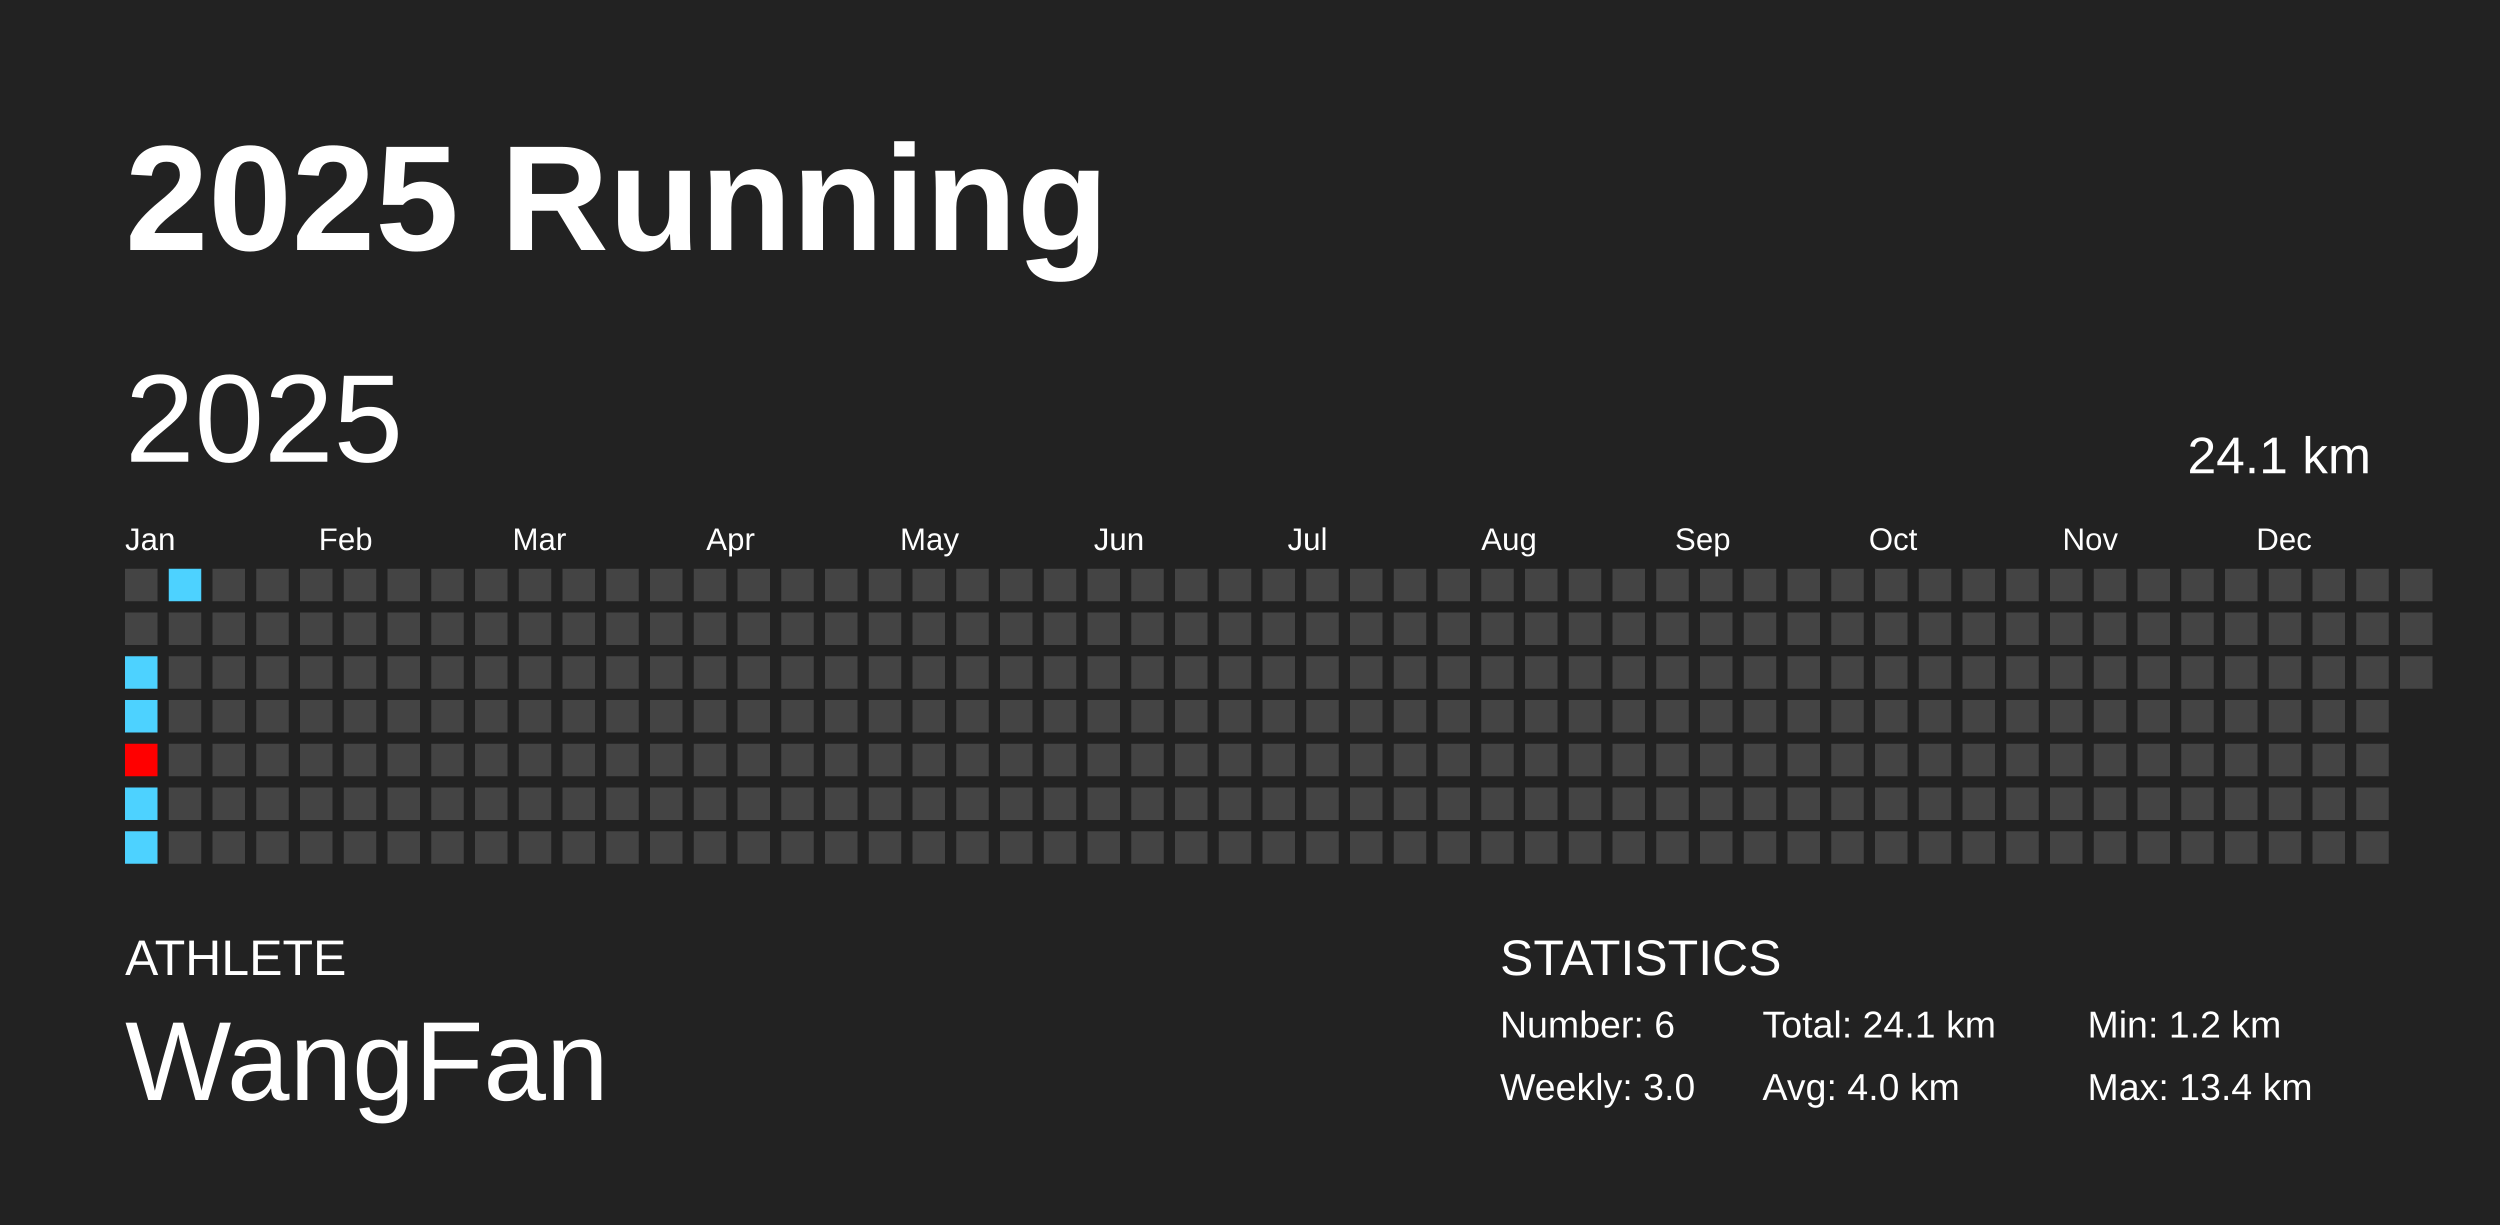
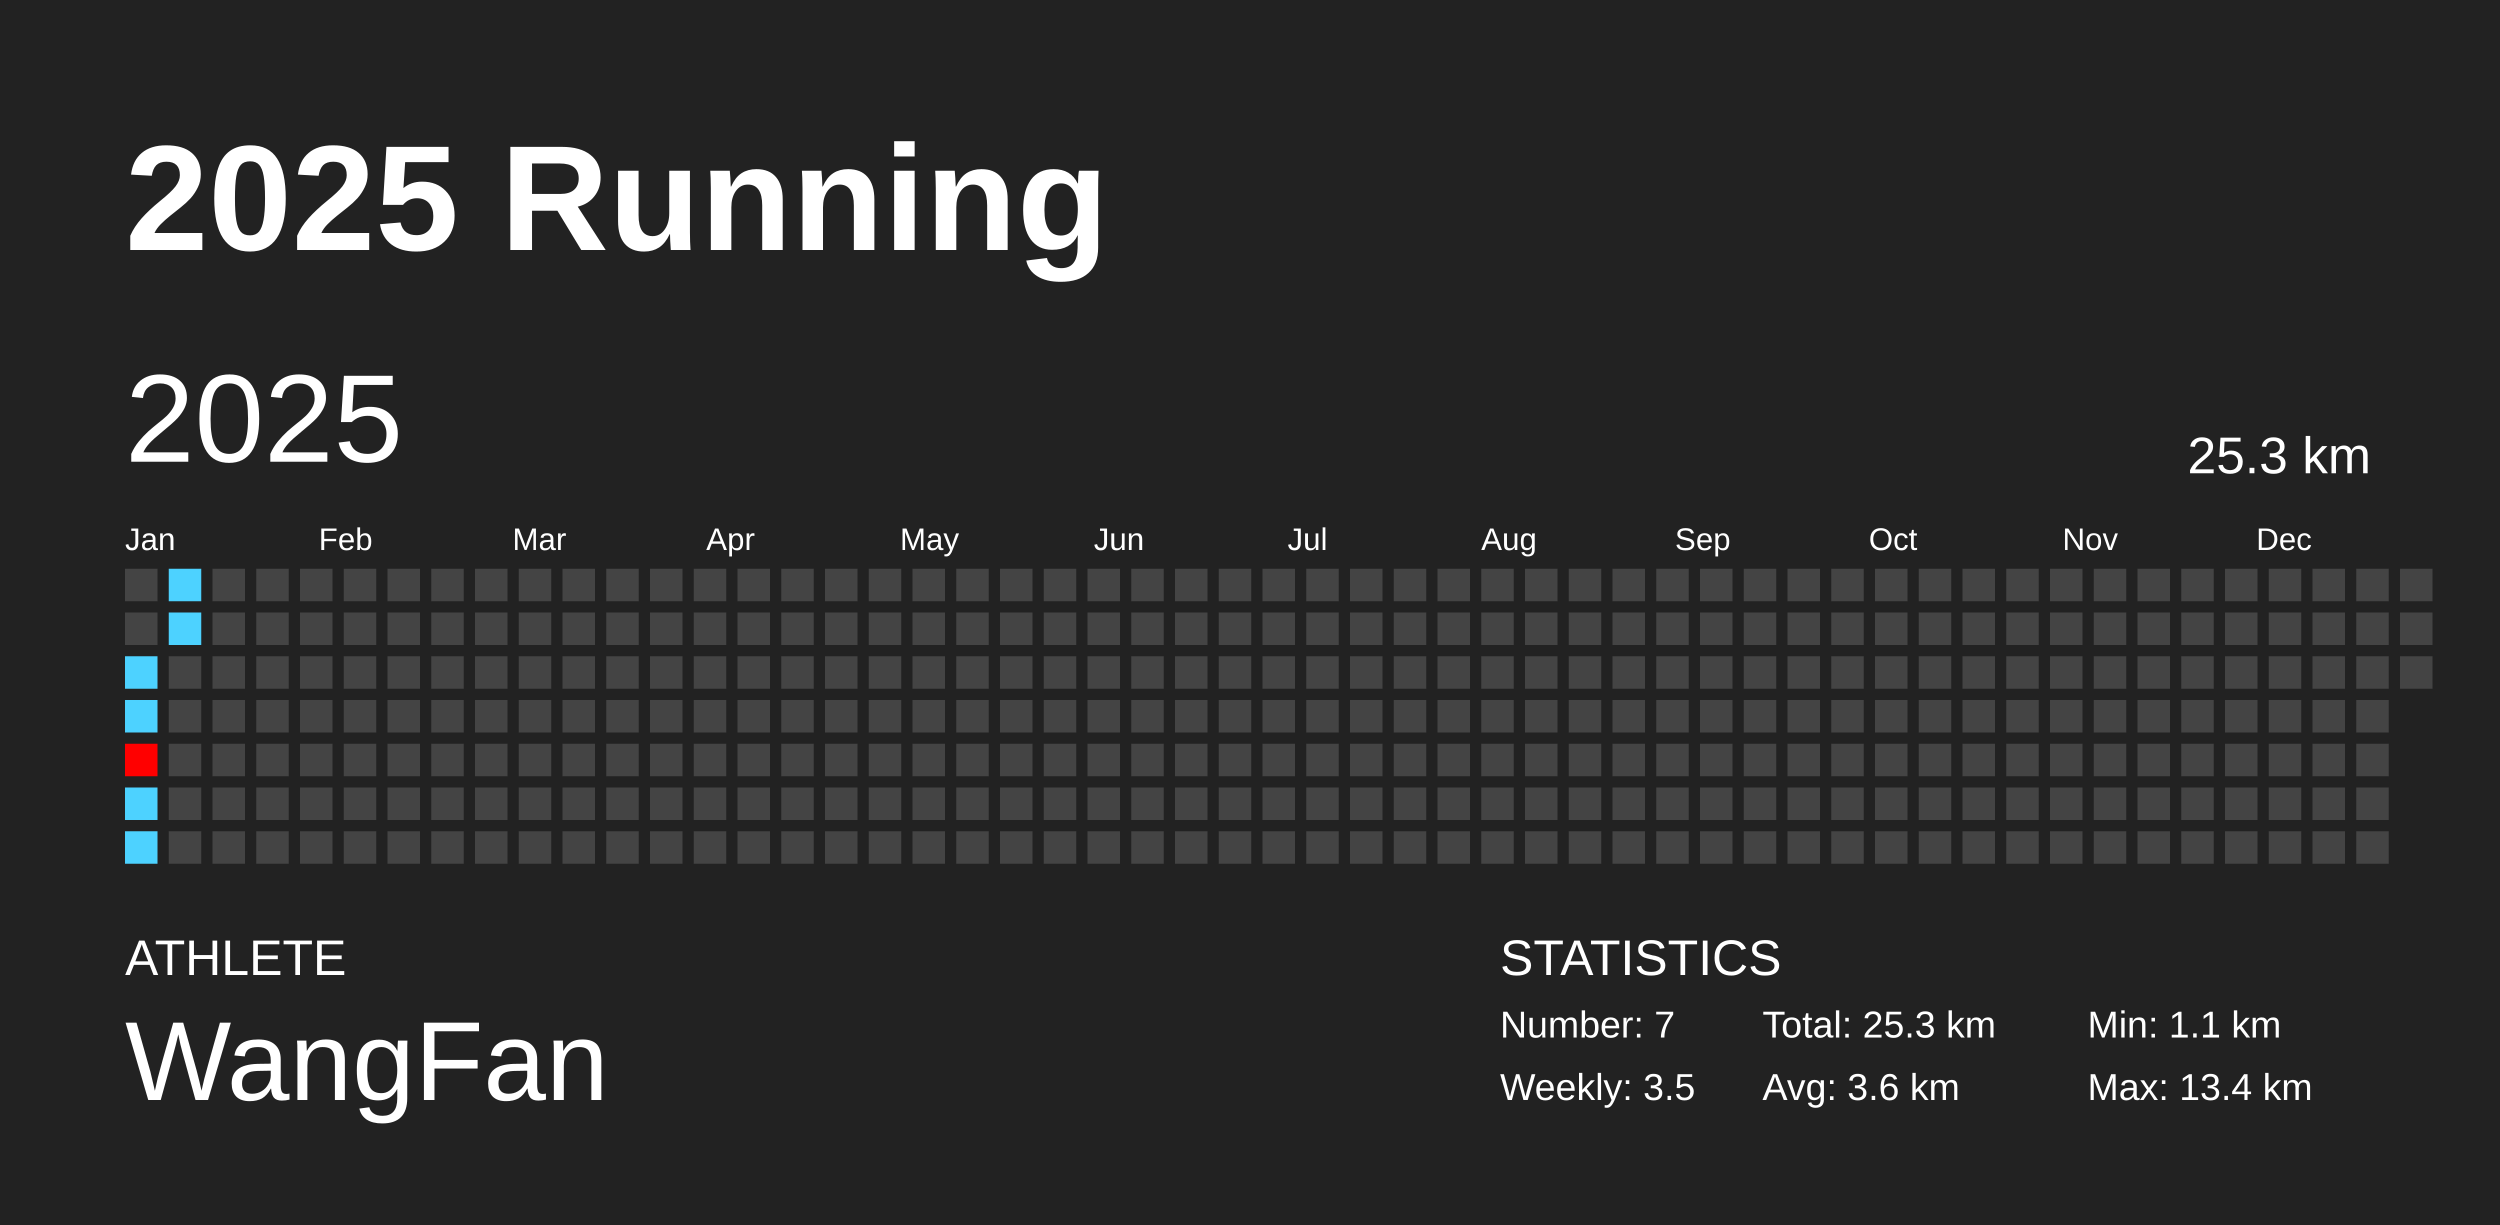
<svg xmlns="http://www.w3.org/2000/svg" baseProfile="full" height="98mm" version="1.1" viewBox="0,0,200,98" width="200mm">
  <defs />
  <rect fill="#222222" height="98" width="200" x="0" y="0" />
  <text fill="#FFFFFF" style="font-size:12px; font-family:Arial; font-weight:bold;" x="10" y="20">2025 Running</text>
  <text fill="#FFFFFF" style="font-size:4px; font-family:Arial" x="10" y="78">ATHLETE</text>
  <text fill="#FFFFFF" style="font-size:9px; font-family:Arial" x="10" y="88">WangFan</text>
  <text fill="#FFFFFF" style="font-size:4px; font-family:Arial" x="120" y="78">STATISTICS</text>
-   <text fill="#FFFFFF" style="font-size:3px; font-family:Arial" x="120" y="83">Number: 6</text>
-   <text fill="#FFFFFF" style="font-size:3px; font-family:Arial" x="120" y="88">Weekly: 3.0</text>
-   <text fill="#FFFFFF" style="font-size:3px; font-family:Arial" x="141" y="83">Total: 24.1 km</text>
-   <text fill="#FFFFFF" style="font-size:3px; font-family:Arial" x="141" y="88">Avg: 4.0 km</text>
-   <text fill="#FFFFFF" style="font-size:3px; font-family:Arial" x="167" y="83">Min: 1.2 km</text>
+   <text fill="#FFFFFF" style="font-size:3px; font-family:Arial" x="120" y="83">Number: 7</text>
+   <text fill="#FFFFFF" style="font-size:3px; font-family:Arial" x="120" y="88">Weekly: 3.5</text>
+   <text fill="#FFFFFF" style="font-size:3px; font-family:Arial" x="141" y="83">Total: 25.3 km</text>
+   <text fill="#FFFFFF" style="font-size:3px; font-family:Arial" x="141" y="88">Avg: 3.6 km</text>
+   <text fill="#FFFFFF" style="font-size:3px; font-family:Arial" x="167" y="83">Min: 1.1 km</text>
  <text fill="#FFFFFF" style="font-size:3px; font-family:Arial" x="167" y="88">Max: 13.4 km</text>
  <text dominant-baseline="hanging" fill="#FFFFFF" style="font-size:10.0px; font-family:Arial;" x="10" y="30">2025</text>
-   <text dominant-baseline="hanging" fill="#FFFFFF" style="font-size:4.125px; font-family:Arial;" x="175" y="35">24.1 km</text>
+   <text dominant-baseline="hanging" fill="#FFFFFF" style="font-size:4.125px; font-family:Arial;" x="175" y="35">25.3 km</text>
  <text fill="#FFFFFF" style="font-size:2.5px; font-family:Arial" x="10.0" y="44">Jan</text>
  <text fill="#FFFFFF" style="font-size:2.5px; font-family:Arial" x="25.5" y="44">Feb</text>
  <text fill="#FFFFFF" style="font-size:2.5px; font-family:Arial" x="41.0" y="44">Mar</text>
  <text fill="#FFFFFF" style="font-size:2.5px; font-family:Arial" x="56.5" y="44">Apr</text>
  <text fill="#FFFFFF" style="font-size:2.5px; font-family:Arial" x="72.0" y="44">May</text>
  <text fill="#FFFFFF" style="font-size:2.5px; font-family:Arial" x="87.5" y="44">Jun</text>
  <text fill="#FFFFFF" style="font-size:2.5px; font-family:Arial" x="103.0" y="44">Jul</text>
  <text fill="#FFFFFF" style="font-size:2.5px; font-family:Arial" x="118.5" y="44">Aug</text>
  <text fill="#FFFFFF" style="font-size:2.5px; font-family:Arial" x="134.0" y="44">Sep</text>
  <text fill="#FFFFFF" style="font-size:2.5px; font-family:Arial" x="149.5" y="44">Oct</text>
  <text fill="#FFFFFF" style="font-size:2.5px; font-family:Arial" x="165.0" y="44">Nov</text>
  <text fill="#FFFFFF" style="font-size:2.5px; font-family:Arial" x="180.5" y="44">Dec</text>
  <rect fill="#444444" height="2.6" width="2.6" x="10.0" y="45.5" />
  <rect fill="#444444" height="2.6" width="2.6" x="10.0" y="49.0" />
  <rect fill="#4dd2ff" height="2.6" width="2.6" x="10.0" y="52.5" />
  <rect fill="#4dd2ff" height="2.6" width="2.6" x="10.0" y="56.0" />
  <rect fill="#ff0000" height="2.6" width="2.6" x="10.0" y="59.5" />
  <rect fill="#4dd2ff" height="2.6" width="2.6" x="10.0" y="63.0" />
  <rect fill="#4dd2ff" height="2.6" width="2.6" x="10.0" y="66.5" />
  <rect fill="#4dd2ff" height="2.6" width="2.6" x="13.5" y="45.5" />
-   <rect fill="#444444" height="2.6" width="2.6" x="13.5" y="49.0" />
+   <rect fill="#4dd2ff" height="2.6" width="2.6" x="13.5" y="49.0" />
  <rect fill="#444444" height="2.6" width="2.6" x="13.5" y="52.5" />
  <rect fill="#444444" height="2.6" width="2.6" x="13.5" y="56.0" />
  <rect fill="#444444" height="2.6" width="2.6" x="13.5" y="59.5" />
  <rect fill="#444444" height="2.6" width="2.6" x="13.5" y="63.0" />
  <rect fill="#444444" height="2.6" width="2.6" x="13.5" y="66.5" />
  <rect fill="#444444" height="2.6" width="2.6" x="17.0" y="45.5" />
  <rect fill="#444444" height="2.6" width="2.6" x="17.0" y="49.0" />
  <rect fill="#444444" height="2.6" width="2.6" x="17.0" y="52.5" />
  <rect fill="#444444" height="2.6" width="2.6" x="17.0" y="56.0" />
  <rect fill="#444444" height="2.6" width="2.6" x="17.0" y="59.5" />
  <rect fill="#444444" height="2.6" width="2.6" x="17.0" y="63.0" />
  <rect fill="#444444" height="2.6" width="2.6" x="17.0" y="66.5" />
  <rect fill="#444444" height="2.6" width="2.6" x="20.5" y="45.5" />
  <rect fill="#444444" height="2.6" width="2.6" x="20.5" y="49.0" />
  <rect fill="#444444" height="2.6" width="2.6" x="20.5" y="52.5" />
  <rect fill="#444444" height="2.6" width="2.6" x="20.5" y="56.0" />
  <rect fill="#444444" height="2.6" width="2.6" x="20.5" y="59.5" />
  <rect fill="#444444" height="2.6" width="2.6" x="20.5" y="63.0" />
  <rect fill="#444444" height="2.6" width="2.6" x="20.5" y="66.5" />
  <rect fill="#444444" height="2.6" width="2.6" x="24.0" y="45.5" />
  <rect fill="#444444" height="2.6" width="2.6" x="24.0" y="49.0" />
  <rect fill="#444444" height="2.6" width="2.6" x="24.0" y="52.5" />
  <rect fill="#444444" height="2.6" width="2.6" x="24.0" y="56.0" />
  <rect fill="#444444" height="2.6" width="2.6" x="24.0" y="59.5" />
  <rect fill="#444444" height="2.6" width="2.6" x="24.0" y="63.0" />
  <rect fill="#444444" height="2.6" width="2.6" x="24.0" y="66.5" />
  <rect fill="#444444" height="2.6" width="2.6" x="27.5" y="45.5" />
  <rect fill="#444444" height="2.6" width="2.6" x="27.5" y="49.0" />
  <rect fill="#444444" height="2.6" width="2.6" x="27.5" y="52.5" />
  <rect fill="#444444" height="2.6" width="2.6" x="27.5" y="56.0" />
  <rect fill="#444444" height="2.6" width="2.6" x="27.5" y="59.5" />
  <rect fill="#444444" height="2.6" width="2.6" x="27.5" y="63.0" />
  <rect fill="#444444" height="2.6" width="2.6" x="27.5" y="66.5" />
  <rect fill="#444444" height="2.6" width="2.6" x="31.0" y="45.5" />
  <rect fill="#444444" height="2.6" width="2.6" x="31.0" y="49.0" />
  <rect fill="#444444" height="2.6" width="2.6" x="31.0" y="52.5" />
  <rect fill="#444444" height="2.6" width="2.6" x="31.0" y="56.0" />
  <rect fill="#444444" height="2.6" width="2.6" x="31.0" y="59.5" />
  <rect fill="#444444" height="2.6" width="2.6" x="31.0" y="63.0" />
  <rect fill="#444444" height="2.6" width="2.6" x="31.0" y="66.5" />
  <rect fill="#444444" height="2.6" width="2.6" x="34.5" y="45.5" />
  <rect fill="#444444" height="2.6" width="2.6" x="34.5" y="49.0" />
  <rect fill="#444444" height="2.6" width="2.6" x="34.5" y="52.5" />
  <rect fill="#444444" height="2.6" width="2.6" x="34.5" y="56.0" />
  <rect fill="#444444" height="2.6" width="2.6" x="34.5" y="59.5" />
  <rect fill="#444444" height="2.6" width="2.6" x="34.5" y="63.0" />
  <rect fill="#444444" height="2.6" width="2.6" x="34.5" y="66.5" />
  <rect fill="#444444" height="2.6" width="2.6" x="38.0" y="45.5" />
  <rect fill="#444444" height="2.6" width="2.6" x="38.0" y="49.0" />
  <rect fill="#444444" height="2.6" width="2.6" x="38.0" y="52.5" />
  <rect fill="#444444" height="2.6" width="2.6" x="38.0" y="56.0" />
  <rect fill="#444444" height="2.6" width="2.6" x="38.0" y="59.5" />
  <rect fill="#444444" height="2.6" width="2.6" x="38.0" y="63.0" />
  <rect fill="#444444" height="2.6" width="2.6" x="38.0" y="66.5" />
  <rect fill="#444444" height="2.6" width="2.6" x="41.5" y="45.5" />
  <rect fill="#444444" height="2.6" width="2.6" x="41.5" y="49.0" />
  <rect fill="#444444" height="2.6" width="2.6" x="41.5" y="52.5" />
  <rect fill="#444444" height="2.6" width="2.6" x="41.5" y="56.0" />
  <rect fill="#444444" height="2.6" width="2.6" x="41.5" y="59.5" />
  <rect fill="#444444" height="2.6" width="2.6" x="41.5" y="63.0" />
  <rect fill="#444444" height="2.6" width="2.6" x="41.5" y="66.5" />
  <rect fill="#444444" height="2.6" width="2.6" x="45.0" y="45.5" />
  <rect fill="#444444" height="2.6" width="2.6" x="45.0" y="49.0" />
  <rect fill="#444444" height="2.6" width="2.6" x="45.0" y="52.5" />
  <rect fill="#444444" height="2.6" width="2.6" x="45.0" y="56.0" />
  <rect fill="#444444" height="2.6" width="2.6" x="45.0" y="59.5" />
  <rect fill="#444444" height="2.6" width="2.6" x="45.0" y="63.0" />
  <rect fill="#444444" height="2.6" width="2.6" x="45.0" y="66.5" />
  <rect fill="#444444" height="2.6" width="2.6" x="48.5" y="45.5" />
  <rect fill="#444444" height="2.6" width="2.6" x="48.5" y="49.0" />
  <rect fill="#444444" height="2.6" width="2.6" x="48.5" y="52.5" />
  <rect fill="#444444" height="2.6" width="2.6" x="48.5" y="56.0" />
  <rect fill="#444444" height="2.6" width="2.6" x="48.5" y="59.5" />
  <rect fill="#444444" height="2.6" width="2.6" x="48.5" y="63.0" />
  <rect fill="#444444" height="2.6" width="2.6" x="48.5" y="66.5" />
  <rect fill="#444444" height="2.6" width="2.6" x="52.0" y="45.5" />
  <rect fill="#444444" height="2.6" width="2.6" x="52.0" y="49.0" />
  <rect fill="#444444" height="2.6" width="2.6" x="52.0" y="52.5" />
  <rect fill="#444444" height="2.6" width="2.6" x="52.0" y="56.0" />
  <rect fill="#444444" height="2.6" width="2.6" x="52.0" y="59.5" />
  <rect fill="#444444" height="2.6" width="2.6" x="52.0" y="63.0" />
  <rect fill="#444444" height="2.6" width="2.6" x="52.0" y="66.5" />
  <rect fill="#444444" height="2.6" width="2.6" x="55.5" y="45.5" />
  <rect fill="#444444" height="2.6" width="2.6" x="55.5" y="49.0" />
  <rect fill="#444444" height="2.6" width="2.6" x="55.5" y="52.5" />
  <rect fill="#444444" height="2.6" width="2.6" x="55.5" y="56.0" />
  <rect fill="#444444" height="2.6" width="2.6" x="55.5" y="59.5" />
  <rect fill="#444444" height="2.6" width="2.6" x="55.5" y="63.0" />
  <rect fill="#444444" height="2.6" width="2.6" x="55.5" y="66.5" />
  <rect fill="#444444" height="2.6" width="2.6" x="59.0" y="45.5" />
  <rect fill="#444444" height="2.6" width="2.6" x="59.0" y="49.0" />
  <rect fill="#444444" height="2.6" width="2.6" x="59.0" y="52.5" />
  <rect fill="#444444" height="2.6" width="2.6" x="59.0" y="56.0" />
  <rect fill="#444444" height="2.6" width="2.6" x="59.0" y="59.5" />
  <rect fill="#444444" height="2.6" width="2.6" x="59.0" y="63.0" />
  <rect fill="#444444" height="2.6" width="2.6" x="59.0" y="66.5" />
  <rect fill="#444444" height="2.6" width="2.6" x="62.5" y="45.5" />
  <rect fill="#444444" height="2.6" width="2.6" x="62.5" y="49.0" />
  <rect fill="#444444" height="2.6" width="2.6" x="62.5" y="52.5" />
  <rect fill="#444444" height="2.6" width="2.6" x="62.5" y="56.0" />
  <rect fill="#444444" height="2.6" width="2.6" x="62.5" y="59.5" />
  <rect fill="#444444" height="2.6" width="2.6" x="62.5" y="63.0" />
  <rect fill="#444444" height="2.6" width="2.6" x="62.5" y="66.5" />
  <rect fill="#444444" height="2.6" width="2.6" x="66.0" y="45.5" />
  <rect fill="#444444" height="2.6" width="2.6" x="66.0" y="49.0" />
  <rect fill="#444444" height="2.6" width="2.6" x="66.0" y="52.5" />
  <rect fill="#444444" height="2.6" width="2.6" x="66.0" y="56.0" />
  <rect fill="#444444" height="2.6" width="2.6" x="66.0" y="59.5" />
  <rect fill="#444444" height="2.6" width="2.6" x="66.0" y="63.0" />
  <rect fill="#444444" height="2.6" width="2.6" x="66.0" y="66.5" />
  <rect fill="#444444" height="2.6" width="2.6" x="69.5" y="45.5" />
  <rect fill="#444444" height="2.6" width="2.6" x="69.5" y="49.0" />
  <rect fill="#444444" height="2.6" width="2.6" x="69.5" y="52.5" />
  <rect fill="#444444" height="2.6" width="2.6" x="69.5" y="56.0" />
  <rect fill="#444444" height="2.6" width="2.6" x="69.5" y="59.5" />
  <rect fill="#444444" height="2.6" width="2.6" x="69.5" y="63.0" />
  <rect fill="#444444" height="2.6" width="2.6" x="69.5" y="66.5" />
  <rect fill="#444444" height="2.6" width="2.6" x="73.0" y="45.5" />
  <rect fill="#444444" height="2.6" width="2.6" x="73.0" y="49.0" />
  <rect fill="#444444" height="2.6" width="2.6" x="73.0" y="52.5" />
  <rect fill="#444444" height="2.6" width="2.6" x="73.0" y="56.0" />
  <rect fill="#444444" height="2.6" width="2.6" x="73.0" y="59.5" />
  <rect fill="#444444" height="2.6" width="2.6" x="73.0" y="63.0" />
  <rect fill="#444444" height="2.6" width="2.6" x="73.0" y="66.5" />
  <rect fill="#444444" height="2.6" width="2.6" x="76.5" y="45.5" />
  <rect fill="#444444" height="2.6" width="2.6" x="76.5" y="49.0" />
  <rect fill="#444444" height="2.6" width="2.6" x="76.5" y="52.5" />
  <rect fill="#444444" height="2.6" width="2.6" x="76.5" y="56.0" />
  <rect fill="#444444" height="2.6" width="2.6" x="76.5" y="59.5" />
  <rect fill="#444444" height="2.6" width="2.6" x="76.5" y="63.0" />
  <rect fill="#444444" height="2.6" width="2.6" x="76.5" y="66.5" />
  <rect fill="#444444" height="2.6" width="2.6" x="80.0" y="45.5" />
  <rect fill="#444444" height="2.6" width="2.6" x="80.0" y="49.0" />
  <rect fill="#444444" height="2.6" width="2.6" x="80.0" y="52.5" />
  <rect fill="#444444" height="2.6" width="2.6" x="80.0" y="56.0" />
  <rect fill="#444444" height="2.6" width="2.6" x="80.0" y="59.5" />
  <rect fill="#444444" height="2.6" width="2.6" x="80.0" y="63.0" />
  <rect fill="#444444" height="2.6" width="2.6" x="80.0" y="66.5" />
  <rect fill="#444444" height="2.6" width="2.6" x="83.5" y="45.5" />
  <rect fill="#444444" height="2.6" width="2.6" x="83.5" y="49.0" />
  <rect fill="#444444" height="2.6" width="2.6" x="83.5" y="52.5" />
  <rect fill="#444444" height="2.6" width="2.6" x="83.5" y="56.0" />
  <rect fill="#444444" height="2.6" width="2.6" x="83.5" y="59.5" />
  <rect fill="#444444" height="2.6" width="2.6" x="83.5" y="63.0" />
  <rect fill="#444444" height="2.6" width="2.6" x="83.5" y="66.5" />
  <rect fill="#444444" height="2.6" width="2.6" x="87.0" y="45.5" />
  <rect fill="#444444" height="2.6" width="2.6" x="87.0" y="49.0" />
  <rect fill="#444444" height="2.6" width="2.6" x="87.0" y="52.5" />
  <rect fill="#444444" height="2.6" width="2.6" x="87.0" y="56.0" />
  <rect fill="#444444" height="2.6" width="2.6" x="87.0" y="59.5" />
  <rect fill="#444444" height="2.6" width="2.6" x="87.0" y="63.0" />
  <rect fill="#444444" height="2.6" width="2.6" x="87.0" y="66.5" />
  <rect fill="#444444" height="2.6" width="2.6" x="90.5" y="45.5" />
  <rect fill="#444444" height="2.6" width="2.6" x="90.5" y="49.0" />
  <rect fill="#444444" height="2.6" width="2.6" x="90.5" y="52.5" />
  <rect fill="#444444" height="2.6" width="2.6" x="90.5" y="56.0" />
  <rect fill="#444444" height="2.6" width="2.6" x="90.5" y="59.5" />
  <rect fill="#444444" height="2.6" width="2.6" x="90.5" y="63.0" />
  <rect fill="#444444" height="2.6" width="2.6" x="90.5" y="66.5" />
  <rect fill="#444444" height="2.6" width="2.6" x="94.0" y="45.5" />
  <rect fill="#444444" height="2.6" width="2.6" x="94.0" y="49.0" />
  <rect fill="#444444" height="2.6" width="2.6" x="94.0" y="52.5" />
  <rect fill="#444444" height="2.6" width="2.6" x="94.0" y="56.0" />
  <rect fill="#444444" height="2.6" width="2.6" x="94.0" y="59.5" />
  <rect fill="#444444" height="2.6" width="2.6" x="94.0" y="63.0" />
  <rect fill="#444444" height="2.6" width="2.6" x="94.0" y="66.5" />
  <rect fill="#444444" height="2.6" width="2.6" x="97.5" y="45.5" />
  <rect fill="#444444" height="2.6" width="2.6" x="97.5" y="49.0" />
  <rect fill="#444444" height="2.6" width="2.6" x="97.5" y="52.5" />
  <rect fill="#444444" height="2.6" width="2.6" x="97.5" y="56.0" />
  <rect fill="#444444" height="2.6" width="2.6" x="97.5" y="59.5" />
  <rect fill="#444444" height="2.6" width="2.6" x="97.5" y="63.0" />
  <rect fill="#444444" height="2.6" width="2.6" x="97.5" y="66.5" />
  <rect fill="#444444" height="2.6" width="2.6" x="101.0" y="45.5" />
  <rect fill="#444444" height="2.6" width="2.6" x="101.0" y="49.0" />
  <rect fill="#444444" height="2.6" width="2.6" x="101.0" y="52.5" />
  <rect fill="#444444" height="2.6" width="2.6" x="101.0" y="56.0" />
  <rect fill="#444444" height="2.6" width="2.6" x="101.0" y="59.5" />
  <rect fill="#444444" height="2.6" width="2.6" x="101.0" y="63.0" />
  <rect fill="#444444" height="2.6" width="2.6" x="101.0" y="66.5" />
  <rect fill="#444444" height="2.6" width="2.6" x="104.5" y="45.5" />
  <rect fill="#444444" height="2.6" width="2.6" x="104.5" y="49.0" />
  <rect fill="#444444" height="2.6" width="2.6" x="104.5" y="52.5" />
  <rect fill="#444444" height="2.6" width="2.6" x="104.5" y="56.0" />
  <rect fill="#444444" height="2.6" width="2.6" x="104.5" y="59.5" />
  <rect fill="#444444" height="2.6" width="2.6" x="104.5" y="63.0" />
  <rect fill="#444444" height="2.6" width="2.6" x="104.5" y="66.5" />
  <rect fill="#444444" height="2.6" width="2.6" x="108.0" y="45.5" />
  <rect fill="#444444" height="2.6" width="2.6" x="108.0" y="49.0" />
  <rect fill="#444444" height="2.6" width="2.6" x="108.0" y="52.5" />
  <rect fill="#444444" height="2.6" width="2.6" x="108.0" y="56.0" />
  <rect fill="#444444" height="2.6" width="2.6" x="108.0" y="59.5" />
  <rect fill="#444444" height="2.6" width="2.6" x="108.0" y="63.0" />
  <rect fill="#444444" height="2.6" width="2.6" x="108.0" y="66.5" />
  <rect fill="#444444" height="2.6" width="2.6" x="111.5" y="45.5" />
  <rect fill="#444444" height="2.6" width="2.6" x="111.5" y="49.0" />
  <rect fill="#444444" height="2.6" width="2.6" x="111.5" y="52.5" />
  <rect fill="#444444" height="2.6" width="2.6" x="111.5" y="56.0" />
  <rect fill="#444444" height="2.6" width="2.6" x="111.5" y="59.5" />
  <rect fill="#444444" height="2.6" width="2.6" x="111.5" y="63.0" />
  <rect fill="#444444" height="2.6" width="2.6" x="111.5" y="66.5" />
  <rect fill="#444444" height="2.6" width="2.6" x="115.0" y="45.5" />
  <rect fill="#444444" height="2.6" width="2.6" x="115.0" y="49.0" />
  <rect fill="#444444" height="2.6" width="2.6" x="115.0" y="52.5" />
  <rect fill="#444444" height="2.6" width="2.6" x="115.0" y="56.0" />
  <rect fill="#444444" height="2.6" width="2.6" x="115.0" y="59.5" />
  <rect fill="#444444" height="2.6" width="2.6" x="115.0" y="63.0" />
  <rect fill="#444444" height="2.6" width="2.6" x="115.0" y="66.5" />
  <rect fill="#444444" height="2.6" width="2.6" x="118.5" y="45.5" />
  <rect fill="#444444" height="2.6" width="2.6" x="118.5" y="49.0" />
  <rect fill="#444444" height="2.6" width="2.6" x="118.5" y="52.5" />
  <rect fill="#444444" height="2.6" width="2.6" x="118.5" y="56.0" />
  <rect fill="#444444" height="2.6" width="2.6" x="118.5" y="59.5" />
  <rect fill="#444444" height="2.6" width="2.6" x="118.5" y="63.0" />
  <rect fill="#444444" height="2.6" width="2.6" x="118.5" y="66.5" />
  <rect fill="#444444" height="2.6" width="2.6" x="122.0" y="45.5" />
  <rect fill="#444444" height="2.6" width="2.6" x="122.0" y="49.0" />
  <rect fill="#444444" height="2.6" width="2.6" x="122.0" y="52.5" />
  <rect fill="#444444" height="2.6" width="2.6" x="122.0" y="56.0" />
  <rect fill="#444444" height="2.6" width="2.6" x="122.0" y="59.5" />
  <rect fill="#444444" height="2.6" width="2.6" x="122.0" y="63.0" />
  <rect fill="#444444" height="2.6" width="2.6" x="122.0" y="66.5" />
  <rect fill="#444444" height="2.6" width="2.6" x="125.5" y="45.5" />
  <rect fill="#444444" height="2.6" width="2.6" x="125.5" y="49.0" />
  <rect fill="#444444" height="2.6" width="2.6" x="125.5" y="52.5" />
  <rect fill="#444444" height="2.6" width="2.6" x="125.5" y="56.0" />
  <rect fill="#444444" height="2.6" width="2.6" x="125.5" y="59.5" />
  <rect fill="#444444" height="2.6" width="2.6" x="125.5" y="63.0" />
  <rect fill="#444444" height="2.6" width="2.6" x="125.5" y="66.5" />
  <rect fill="#444444" height="2.6" width="2.6" x="129.0" y="45.5" />
  <rect fill="#444444" height="2.6" width="2.6" x="129.0" y="49.0" />
  <rect fill="#444444" height="2.6" width="2.6" x="129.0" y="52.5" />
  <rect fill="#444444" height="2.6" width="2.6" x="129.0" y="56.0" />
  <rect fill="#444444" height="2.6" width="2.6" x="129.0" y="59.5" />
  <rect fill="#444444" height="2.6" width="2.6" x="129.0" y="63.0" />
  <rect fill="#444444" height="2.6" width="2.6" x="129.0" y="66.5" />
  <rect fill="#444444" height="2.6" width="2.6" x="132.5" y="45.5" />
  <rect fill="#444444" height="2.6" width="2.6" x="132.5" y="49.0" />
  <rect fill="#444444" height="2.6" width="2.6" x="132.5" y="52.5" />
  <rect fill="#444444" height="2.6" width="2.6" x="132.5" y="56.0" />
  <rect fill="#444444" height="2.6" width="2.6" x="132.5" y="59.5" />
  <rect fill="#444444" height="2.6" width="2.6" x="132.5" y="63.0" />
  <rect fill="#444444" height="2.6" width="2.6" x="132.5" y="66.5" />
  <rect fill="#444444" height="2.6" width="2.6" x="136.0" y="45.5" />
  <rect fill="#444444" height="2.6" width="2.6" x="136.0" y="49.0" />
  <rect fill="#444444" height="2.6" width="2.6" x="136.0" y="52.5" />
  <rect fill="#444444" height="2.6" width="2.6" x="136.0" y="56.0" />
  <rect fill="#444444" height="2.6" width="2.6" x="136.0" y="59.5" />
  <rect fill="#444444" height="2.6" width="2.6" x="136.0" y="63.0" />
  <rect fill="#444444" height="2.6" width="2.6" x="136.0" y="66.5" />
  <rect fill="#444444" height="2.6" width="2.6" x="139.5" y="45.5" />
  <rect fill="#444444" height="2.6" width="2.6" x="139.5" y="49.0" />
  <rect fill="#444444" height="2.6" width="2.6" x="139.5" y="52.5" />
  <rect fill="#444444" height="2.6" width="2.6" x="139.5" y="56.0" />
  <rect fill="#444444" height="2.6" width="2.6" x="139.5" y="59.5" />
  <rect fill="#444444" height="2.6" width="2.6" x="139.5" y="63.0" />
  <rect fill="#444444" height="2.6" width="2.6" x="139.5" y="66.5" />
  <rect fill="#444444" height="2.6" width="2.6" x="143.0" y="45.5" />
  <rect fill="#444444" height="2.6" width="2.6" x="143.0" y="49.0" />
  <rect fill="#444444" height="2.6" width="2.6" x="143.0" y="52.5" />
  <rect fill="#444444" height="2.6" width="2.6" x="143.0" y="56.0" />
  <rect fill="#444444" height="2.6" width="2.6" x="143.0" y="59.5" />
  <rect fill="#444444" height="2.6" width="2.6" x="143.0" y="63.0" />
  <rect fill="#444444" height="2.6" width="2.6" x="143.0" y="66.5" />
  <rect fill="#444444" height="2.6" width="2.6" x="146.5" y="45.5" />
  <rect fill="#444444" height="2.6" width="2.6" x="146.5" y="49.0" />
  <rect fill="#444444" height="2.6" width="2.6" x="146.5" y="52.5" />
  <rect fill="#444444" height="2.6" width="2.6" x="146.5" y="56.0" />
  <rect fill="#444444" height="2.6" width="2.6" x="146.5" y="59.5" />
  <rect fill="#444444" height="2.6" width="2.6" x="146.5" y="63.0" />
  <rect fill="#444444" height="2.6" width="2.6" x="146.5" y="66.5" />
  <rect fill="#444444" height="2.6" width="2.6" x="150.0" y="45.5" />
  <rect fill="#444444" height="2.6" width="2.6" x="150.0" y="49.0" />
  <rect fill="#444444" height="2.6" width="2.6" x="150.0" y="52.5" />
  <rect fill="#444444" height="2.6" width="2.6" x="150.0" y="56.0" />
  <rect fill="#444444" height="2.6" width="2.6" x="150.0" y="59.5" />
  <rect fill="#444444" height="2.6" width="2.6" x="150.0" y="63.0" />
  <rect fill="#444444" height="2.6" width="2.6" x="150.0" y="66.5" />
  <rect fill="#444444" height="2.6" width="2.6" x="153.5" y="45.5" />
  <rect fill="#444444" height="2.6" width="2.6" x="153.5" y="49.0" />
  <rect fill="#444444" height="2.6" width="2.6" x="153.5" y="52.5" />
  <rect fill="#444444" height="2.6" width="2.6" x="153.5" y="56.0" />
  <rect fill="#444444" height="2.6" width="2.6" x="153.5" y="59.5" />
  <rect fill="#444444" height="2.6" width="2.6" x="153.5" y="63.0" />
  <rect fill="#444444" height="2.6" width="2.6" x="153.5" y="66.5" />
  <rect fill="#444444" height="2.6" width="2.6" x="157.0" y="45.5" />
  <rect fill="#444444" height="2.6" width="2.6" x="157.0" y="49.0" />
  <rect fill="#444444" height="2.6" width="2.6" x="157.0" y="52.5" />
  <rect fill="#444444" height="2.6" width="2.6" x="157.0" y="56.0" />
  <rect fill="#444444" height="2.6" width="2.6" x="157.0" y="59.5" />
  <rect fill="#444444" height="2.6" width="2.6" x="157.0" y="63.0" />
  <rect fill="#444444" height="2.6" width="2.6" x="157.0" y="66.5" />
  <rect fill="#444444" height="2.6" width="2.6" x="160.5" y="45.5" />
  <rect fill="#444444" height="2.6" width="2.6" x="160.5" y="49.0" />
  <rect fill="#444444" height="2.6" width="2.6" x="160.5" y="52.5" />
  <rect fill="#444444" height="2.6" width="2.6" x="160.5" y="56.0" />
  <rect fill="#444444" height="2.6" width="2.6" x="160.5" y="59.5" />
  <rect fill="#444444" height="2.6" width="2.6" x="160.5" y="63.0" />
  <rect fill="#444444" height="2.6" width="2.6" x="160.5" y="66.5" />
  <rect fill="#444444" height="2.6" width="2.6" x="164.0" y="45.5" />
  <rect fill="#444444" height="2.6" width="2.6" x="164.0" y="49.0" />
  <rect fill="#444444" height="2.6" width="2.6" x="164.0" y="52.5" />
  <rect fill="#444444" height="2.6" width="2.6" x="164.0" y="56.0" />
  <rect fill="#444444" height="2.6" width="2.6" x="164.0" y="59.5" />
  <rect fill="#444444" height="2.6" width="2.6" x="164.0" y="63.0" />
  <rect fill="#444444" height="2.6" width="2.6" x="164.0" y="66.5" />
  <rect fill="#444444" height="2.6" width="2.6" x="167.5" y="45.5" />
  <rect fill="#444444" height="2.6" width="2.6" x="167.5" y="49.0" />
  <rect fill="#444444" height="2.6" width="2.6" x="167.5" y="52.5" />
  <rect fill="#444444" height="2.6" width="2.6" x="167.5" y="56.0" />
  <rect fill="#444444" height="2.6" width="2.6" x="167.5" y="59.5" />
  <rect fill="#444444" height="2.6" width="2.6" x="167.5" y="63.0" />
  <rect fill="#444444" height="2.6" width="2.6" x="167.5" y="66.5" />
  <rect fill="#444444" height="2.6" width="2.6" x="171.0" y="45.5" />
  <rect fill="#444444" height="2.6" width="2.6" x="171.0" y="49.0" />
  <rect fill="#444444" height="2.6" width="2.6" x="171.0" y="52.5" />
  <rect fill="#444444" height="2.6" width="2.6" x="171.0" y="56.0" />
  <rect fill="#444444" height="2.6" width="2.6" x="171.0" y="59.5" />
  <rect fill="#444444" height="2.6" width="2.6" x="171.0" y="63.0" />
  <rect fill="#444444" height="2.6" width="2.6" x="171.0" y="66.5" />
  <rect fill="#444444" height="2.6" width="2.6" x="174.5" y="45.5" />
  <rect fill="#444444" height="2.6" width="2.6" x="174.5" y="49.0" />
  <rect fill="#444444" height="2.6" width="2.6" x="174.5" y="52.5" />
  <rect fill="#444444" height="2.6" width="2.6" x="174.5" y="56.0" />
  <rect fill="#444444" height="2.6" width="2.6" x="174.5" y="59.5" />
  <rect fill="#444444" height="2.6" width="2.6" x="174.5" y="63.0" />
  <rect fill="#444444" height="2.6" width="2.6" x="174.5" y="66.5" />
  <rect fill="#444444" height="2.6" width="2.6" x="178.0" y="45.5" />
  <rect fill="#444444" height="2.6" width="2.6" x="178.0" y="49.0" />
  <rect fill="#444444" height="2.6" width="2.6" x="178.0" y="52.5" />
  <rect fill="#444444" height="2.6" width="2.6" x="178.0" y="56.0" />
  <rect fill="#444444" height="2.6" width="2.6" x="178.0" y="59.5" />
  <rect fill="#444444" height="2.6" width="2.6" x="178.0" y="63.0" />
  <rect fill="#444444" height="2.6" width="2.6" x="178.0" y="66.5" />
  <rect fill="#444444" height="2.6" width="2.6" x="181.5" y="45.5" />
  <rect fill="#444444" height="2.6" width="2.6" x="181.5" y="49.0" />
  <rect fill="#444444" height="2.6" width="2.6" x="181.5" y="52.5" />
  <rect fill="#444444" height="2.6" width="2.6" x="181.5" y="56.0" />
  <rect fill="#444444" height="2.6" width="2.6" x="181.5" y="59.5" />
  <rect fill="#444444" height="2.6" width="2.6" x="181.5" y="63.0" />
  <rect fill="#444444" height="2.6" width="2.6" x="181.5" y="66.5" />
  <rect fill="#444444" height="2.6" width="2.6" x="185.0" y="45.5" />
  <rect fill="#444444" height="2.6" width="2.6" x="185.0" y="49.0" />
  <rect fill="#444444" height="2.6" width="2.6" x="185.0" y="52.5" />
  <rect fill="#444444" height="2.6" width="2.6" x="185.0" y="56.0" />
  <rect fill="#444444" height="2.6" width="2.6" x="185.0" y="59.5" />
  <rect fill="#444444" height="2.6" width="2.6" x="185.0" y="63.0" />
  <rect fill="#444444" height="2.6" width="2.6" x="185.0" y="66.5" />
  <rect fill="#444444" height="2.6" width="2.6" x="188.5" y="45.5" />
  <rect fill="#444444" height="2.6" width="2.6" x="188.5" y="49.0" />
  <rect fill="#444444" height="2.6" width="2.6" x="188.5" y="52.5" />
  <rect fill="#444444" height="2.6" width="2.6" x="188.5" y="56.0" />
  <rect fill="#444444" height="2.6" width="2.6" x="188.5" y="59.5" />
  <rect fill="#444444" height="2.6" width="2.6" x="188.5" y="63.0" />
  <rect fill="#444444" height="2.6" width="2.6" x="188.5" y="66.5" />
  <rect fill="#444444" height="2.6" width="2.6" x="192.0" y="45.5" />
  <rect fill="#444444" height="2.6" width="2.6" x="192.0" y="49.0" />
  <rect fill="#444444" height="2.6" width="2.6" x="192.0" y="52.5" />
</svg>
